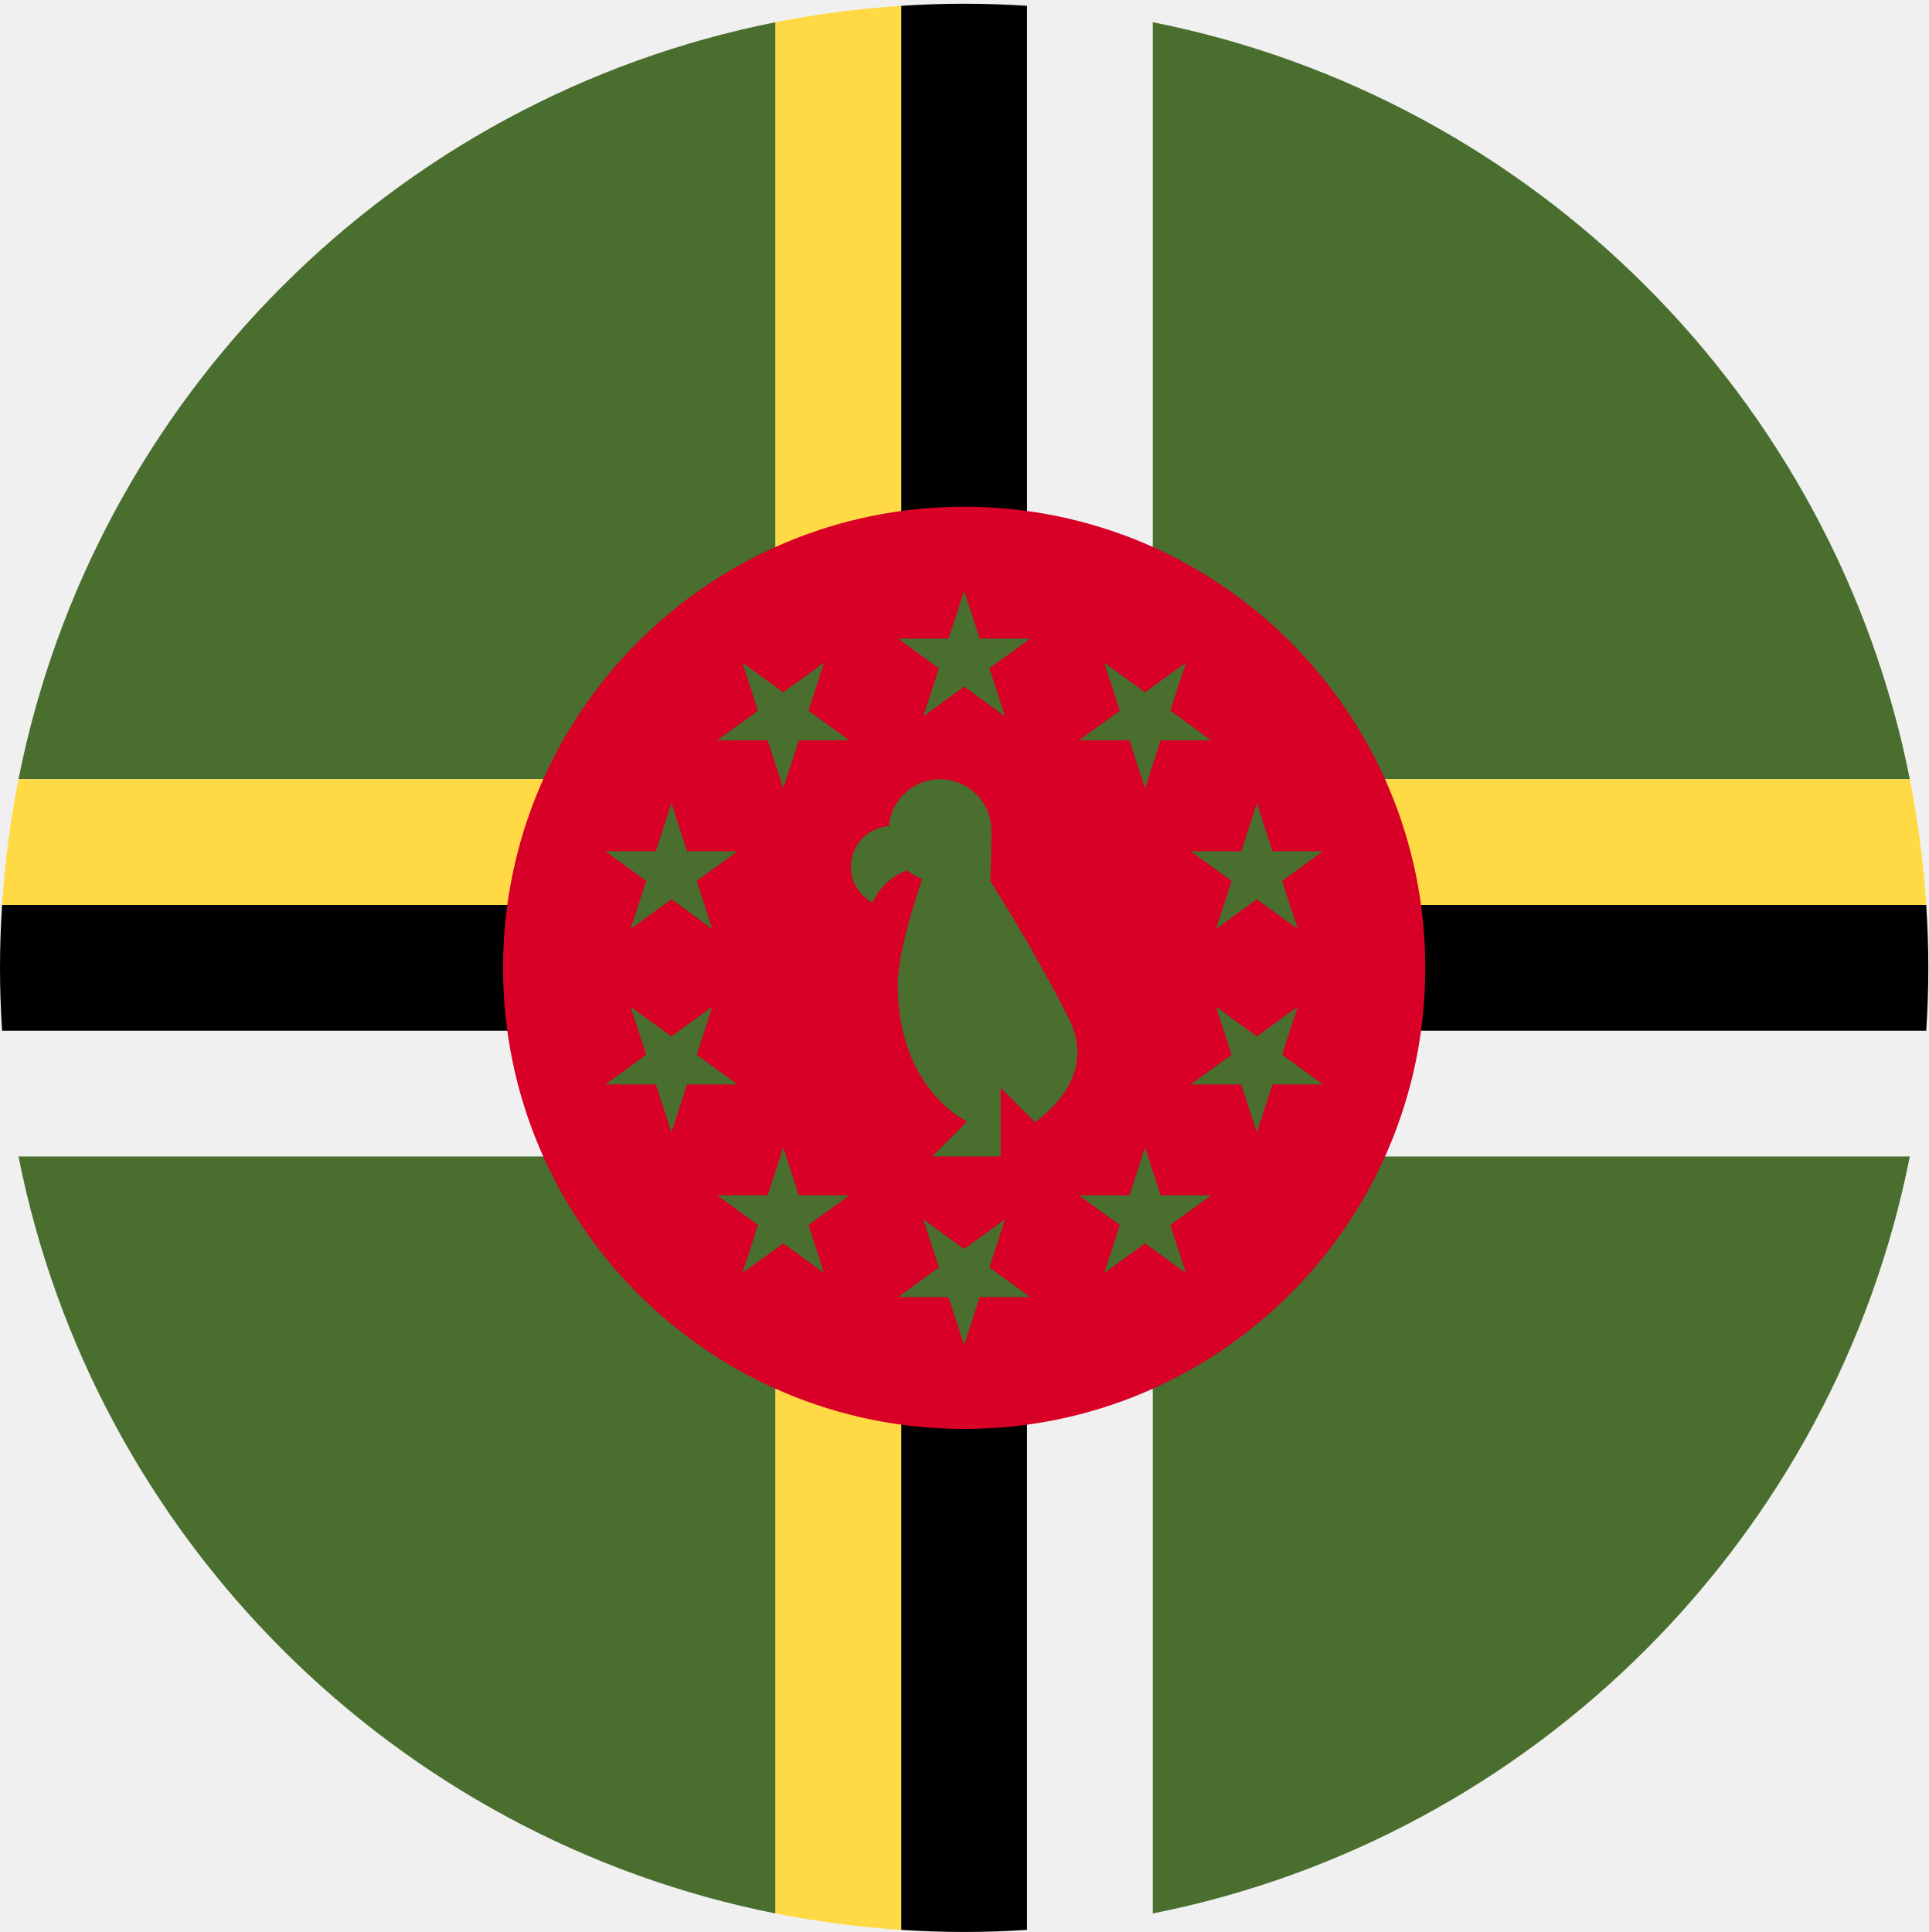
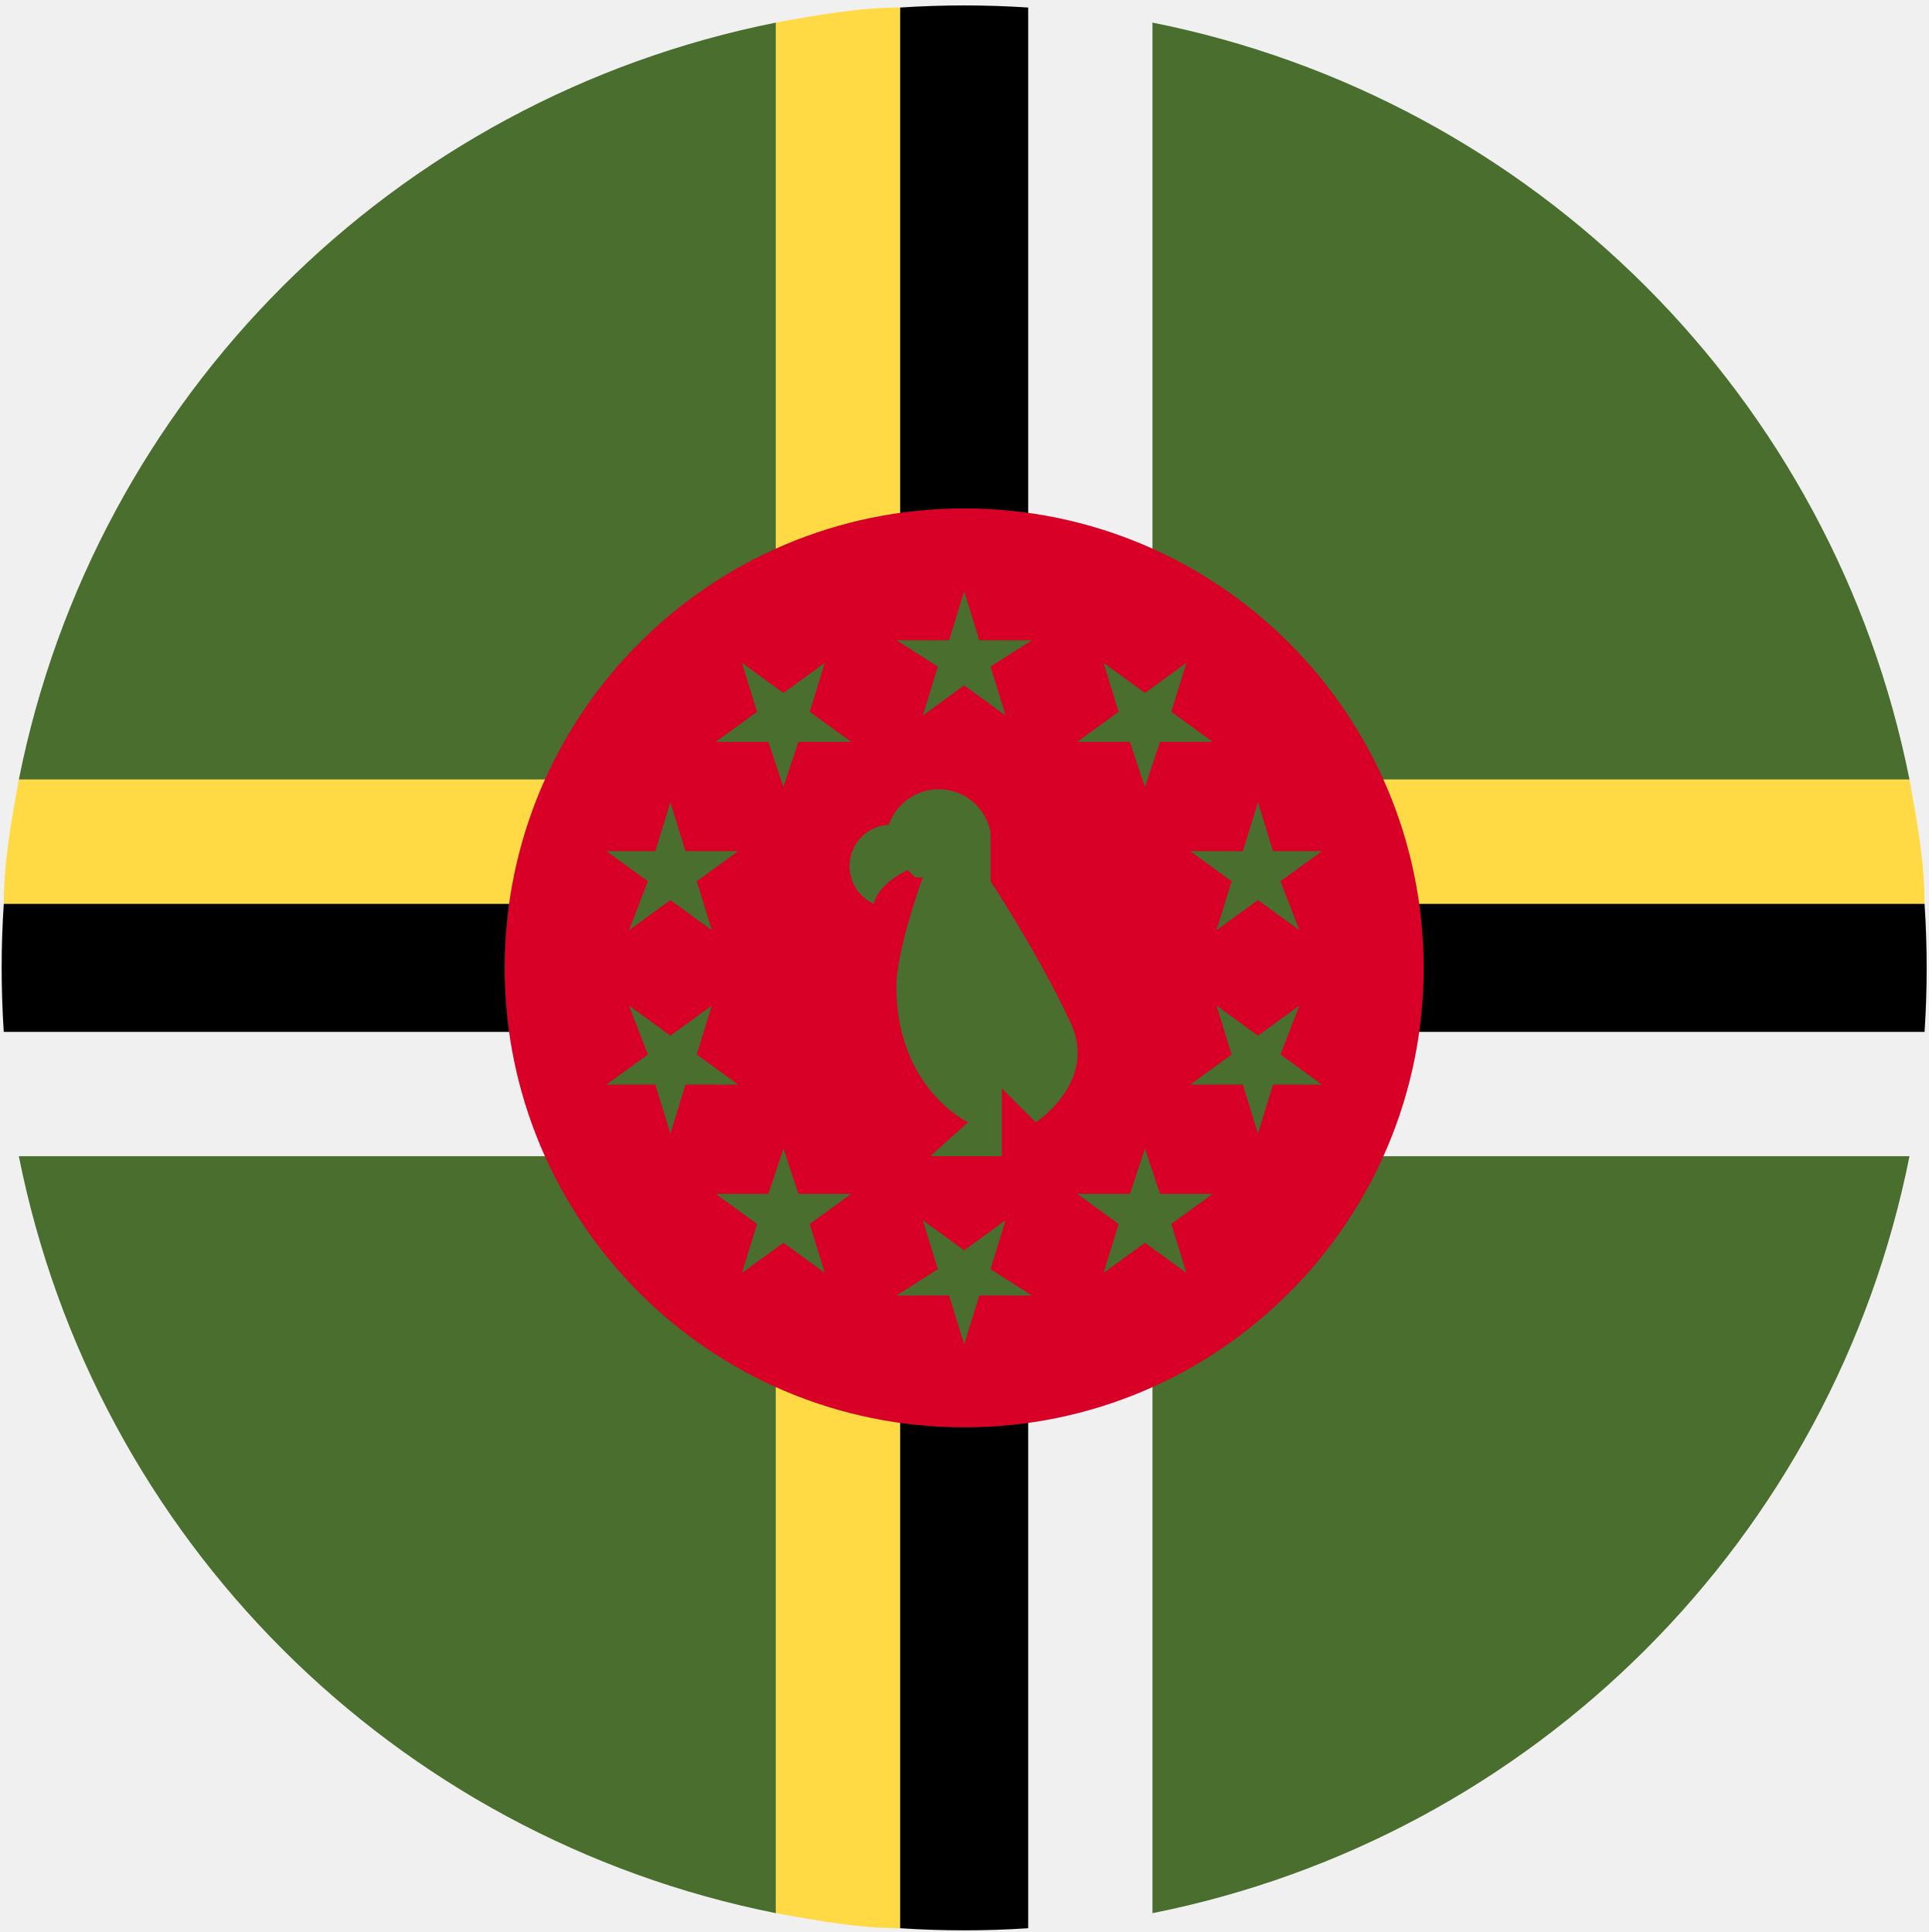
- <svg xmlns="http://www.w3.org/2000/svg" width="512" height="513" viewBox="0 0 512 513" fill="none">
-   <g clip-path="url(#clip0_4_7140)">
-     <path d="M256 512.989C397.385 512.989 512 398.374 512 256.989C512 115.604 397.385 0.989 256 0.989C114.615 0.989 0 115.604 0 256.989C0 398.374 114.615 512.989 256 512.989Z" fill="#F0F0F0" />
-     <path d="M306.087 508.076C407.29 488 487.011 408.278 507.087 307.076H306.087V508.076Z" fill="#496E2D" />
-     <path d="M4.913 307.076C24.988 408.278 104.71 488 205.913 508.076V307.076H4.913Z" fill="#496E2D" />
-     <path d="M507.087 206.902C487.011 105.7 407.29 25.978 306.087 5.902V206.902H507.087Z" fill="#496E2D" />
-     <path d="M205.913 5.902C104.71 25.978 24.988 105.7 4.913 206.902H205.913V5.902Z" fill="#496E2D" />
-     <path d="M239.304 307.076H205.913V508.076C216.81 510.237 227.957 511.701 239.304 512.432V307.076Z" fill="#FFDA44" />
-     <path d="M239.304 206.902V1.546C227.957 2.276 216.809 3.741 205.913 5.902V206.902H239.304Z" fill="#FFDA44" />
-     <path d="M272.696 1.546C267.174 1.189 261.611 0.989 256 0.989C250.389 0.989 244.826 1.189 239.304 1.546V206.903H272.695V1.546H272.696Z" fill="black" />
-     <path d="M239.304 512.432C244.826 512.789 250.389 512.989 256 512.989C261.611 512.989 267.174 512.789 272.696 512.432V307.076H239.305V512.432H239.304Z" fill="black" />
-     <path d="M205.913 240.293V206.902H4.913C2.751 217.8 1.287 228.946 0.557 240.293H205.913Z" fill="#FFDA44" />
-     <path d="M306.087 240.293H511.444C510.714 228.946 509.249 217.8 507.088 206.902H306.088V240.293H306.087Z" fill="#FFDA44" />
-     <path d="M306.087 273.685H511.444C511.8 268.164 512 262.6 512 256.989C512 251.378 511.8 245.814 511.443 240.293H306.087V273.685Z" fill="black" />
-     <path d="M0.557 240.293C0.201 245.814 0 251.378 0 256.989C0 262.6 0.201 268.164 0.557 273.685H205.914V240.294H0.557V240.293Z" fill="black" />
-     <path d="M256 379.424C323.619 379.424 378.435 324.608 378.435 256.989C378.435 189.37 323.619 134.554 256 134.554C188.381 134.554 133.565 189.37 133.565 256.989C133.565 324.608 188.381 379.424 256 379.424Z" fill="#D80027" />
-     <path d="M283.894 270.649C274.787 252.436 262.95 233.976 262.95 233.976C262.95 233.976 263.244 225.571 263.244 220.563C263.244 213.019 257.128 206.903 249.584 206.903C242.437 206.903 236.581 212.394 235.984 219.385C230.364 219.752 225.917 224.414 225.917 230.126C225.917 234.279 228.27 237.878 231.714 239.677C233.426 235.673 236.778 232.547 240.924 231.122C241.6 231.675 242.326 232.169 243.101 232.588L244.851 233.426C244.851 233.426 238.362 251.717 238.362 261.543C238.362 289.167 256.576 297.686 256.576 297.686V297.971L247.469 307.077H265.682V288.863L274.789 297.97C274.869 297.799 292.039 286.94 283.894 270.649Z" fill="#496E2D" />
-     <path d="M255.999 156.815L260.143 169.569H273.553L262.704 177.452L266.849 190.206L255.999 182.324L245.149 190.206L249.294 177.452L238.445 169.569H251.855L255.999 156.815Z" fill="#496E2D" />
-     <path d="M197.119 175.947L207.967 183.83L218.817 175.946L214.673 188.702L225.523 196.583L212.112 196.584L207.968 209.338L203.823 196.584L190.413 196.583L201.262 188.7L197.119 175.947Z" fill="#496E2D" />
-     <path d="M160.729 226.034H174.138L178.283 213.28L182.427 226.034L195.838 226.033L184.989 233.917L189.134 246.671L178.283 238.788L167.434 246.67L171.577 233.916L160.729 226.034Z" fill="#496E2D" />
-     <path d="M160.729 287.944L171.577 280.063L167.433 267.308L178.283 275.191L189.133 267.308L184.989 280.062L195.839 287.945L182.427 287.946L178.283 300.699L174.138 287.944H160.729Z" fill="#496E2D" />
-     <path d="M197.119 338.031L201.262 325.279L190.412 317.396H203.823L207.968 304.641L212.112 317.395H225.523L214.673 325.279L218.817 338.032L207.967 330.149L197.119 338.031Z" fill="#496E2D" />
-     <path d="M255.999 357.163L251.855 344.411H238.445L249.294 336.527L245.149 323.773L255.999 331.654L266.848 323.772L262.704 336.527L273.553 344.41L260.143 344.411L255.999 357.163Z" fill="#496E2D" />
-     <path d="M314.88 338.031L304.032 330.149L293.183 338.033L297.326 325.279L286.476 317.396L299.887 317.395L304.03 304.641L308.176 317.396H321.586L310.737 325.279L314.88 338.031Z" fill="#496E2D" />
-     <path d="M351.27 287.944H337.861L333.716 300.699L329.572 287.946H316.16L327.01 280.062L322.865 267.309L333.716 275.191L344.564 267.309L340.422 280.063L351.27 287.944Z" fill="#496E2D" />
-     <path d="M351.27 226.034L340.422 233.916L344.565 246.67L333.716 238.788L322.866 246.672L327.01 233.917L316.16 226.035L329.572 226.033L333.715 213.281L337.861 226.034H351.27Z" fill="#496E2D" />
-     <path d="M314.88 175.947L310.737 188.7L321.586 196.583H308.176L304.032 209.338L299.887 196.584L286.476 196.585L297.326 188.7L293.182 175.948L304.032 183.829L314.88 175.947Z" fill="#496E2D" />
+ <svg xmlns="http://www.w3.org/2000/svg" width="512" height="513" fill="none">
+   <g clip-path="url(#a)">
+     <path d="M256 513a256 256 0 1 0 0-512 256 256 0 0 0 0 512Z" fill="#F0F0F0" />
+     <path d="M306 508a256 256 0 0 0 201-201H306v201ZM5 307a256 256 0 0 0 201 201V307H5ZM507 207A256 256 0 0 0 306 6v201h201ZM206 6A256 256 0 0 0 5 207h201V6Z" fill="#496E2D" />
+     <path d="M239 307h-33v201c11 2 22 4 33 4V307ZM239 207V2c-11 0-22 2-33 4v201h33Z" fill="#FFDA44" />
+     <path d="M273 2a259 259 0 0 0-34 0v205h34V2ZM239 512a259 259 0 0 0 34 0V307h-34v205Z" fill="#000" />
+     <path d="M206 240v-33H5c-2 11-4 22-4 33h205ZM306 240h205c0-11-2-22-4-33H306v33Z" fill="#FFDA44" />
+     <path d="M306 274h205a259 259 0 0 0 0-34H306v34ZM1 240a259 259 0 0 0 0 34h205v-34H1Z" fill="#000" />
+     <path d="M256 379a122 122 0 1 0 0-244 122 122 0 0 0 0 244Z" fill="#D80027" />
+     <path d="M284 271c-9-19-21-37-21-37v-13a14 14 0 0 0-27-2 11 11 0 0 0-4 21c1-4 5-7 9-9l2 2h2s-7 19-7 29c0 27 19 36 19 36l-10 9h19v-18l9 9s17-11 9-27ZM256 157l4 13h14l-11 7 4 13-11-8-11 8 4-13-11-7h14l4-13ZM197 176l11 8 11-8-4 13 11 8h-14l-4 12-4-12h-14l11-8-4-13ZM161 226h13l4-13 4 13h14l-11 8 4 13-11-8-11 8 5-13-11-8ZM161 288l11-8-5-13 11 8 11-8-4 13 11 8h-14l-4 13-4-13h-13ZM197 338l4-13-11-8h14l4-12 4 12h14l-11 8 4 13-11-8-11 8ZM256 357l-4-13h-14l11-7-4-13 11 8 11-8-4 13 11 7h-14l-4 13ZM315 338l-11-8-11 8 4-13-11-8h14l4-12 4 12h14l-11 8 4 13ZM351 288h-13l-4 13-4-13h-14l11-8-4-13 11 8 11-8-5 13 11 8ZM351 226l-11 8 5 13-11-8-11 8 4-13-11-8h14l4-13 4 13h13ZM315 176l-4 13 11 8h-14l-4 12-4-12h-14l11-8-4-13 11 8 11-8Z" fill="#496E2D" />
  </g>
  <defs>
-     <clipPath id="clip0_4_7140">
-       <rect width="512" height="512" fill="white" transform="translate(0 0.989258)" />
+     <clipPath id="a">
+       <path fill="#fff" transform="translate(0 1)" d="M0 0h512v512H0z" />
    </clipPath>
  </defs>
</svg>
